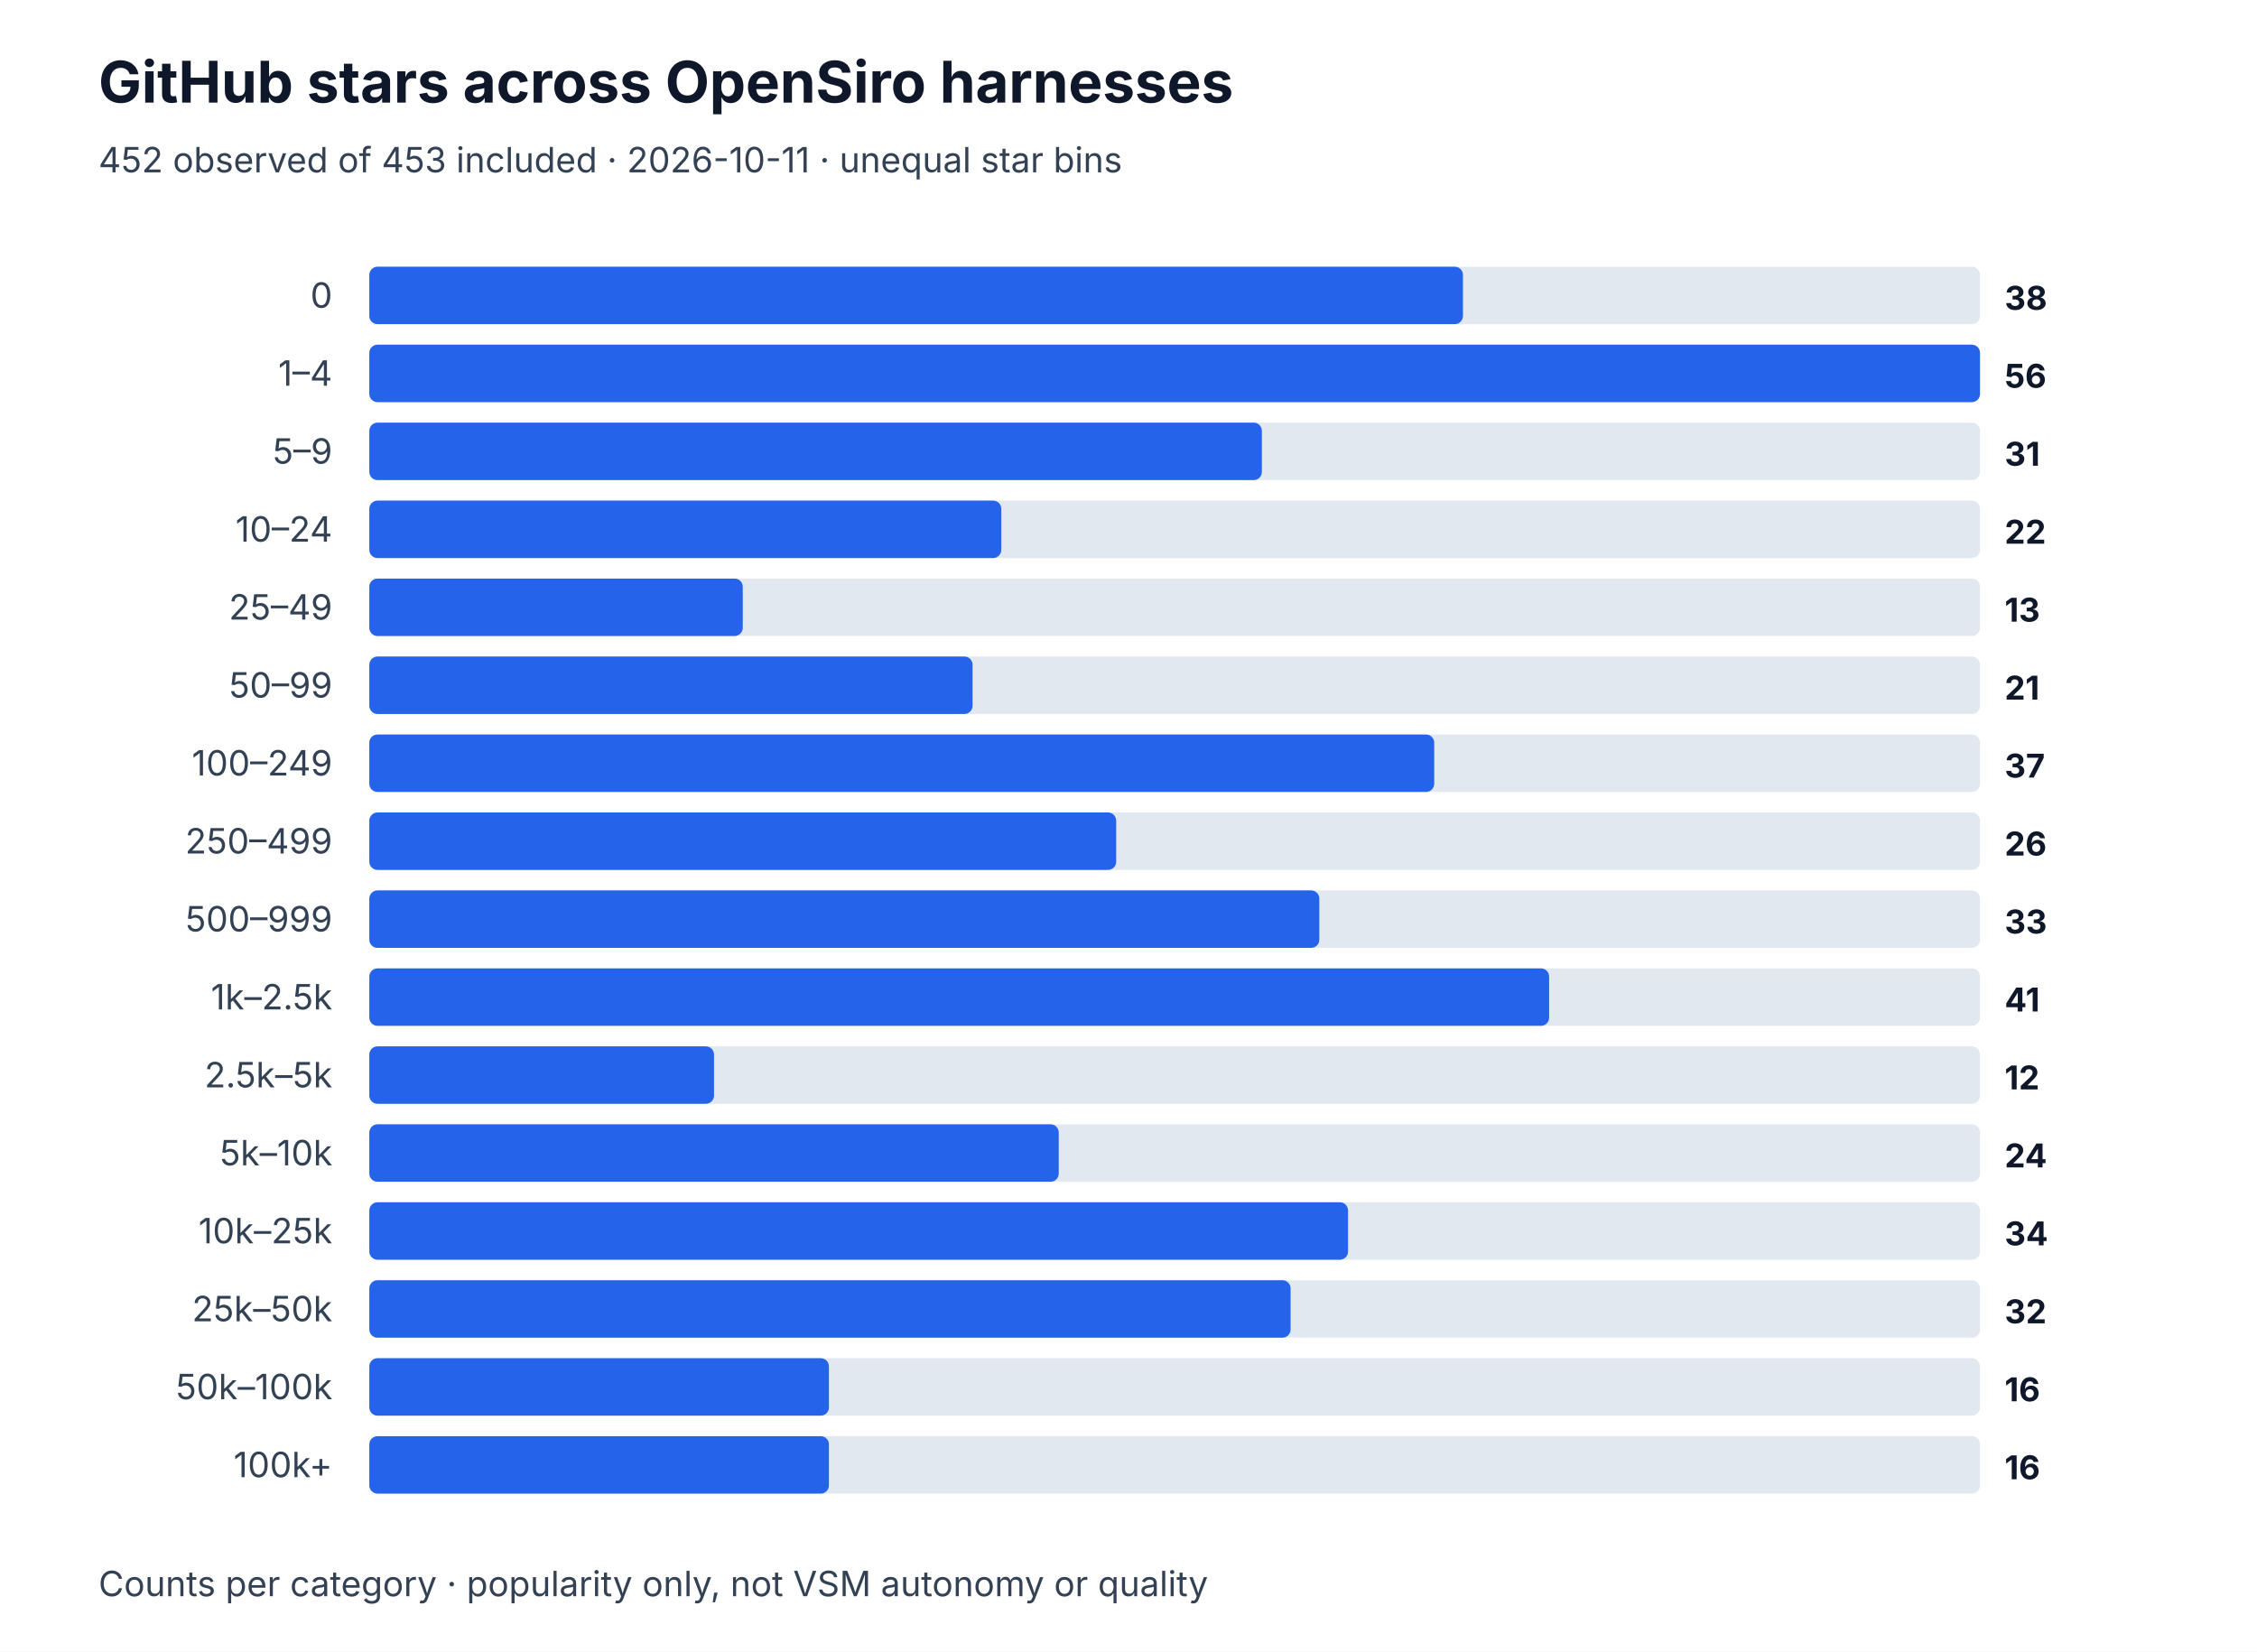
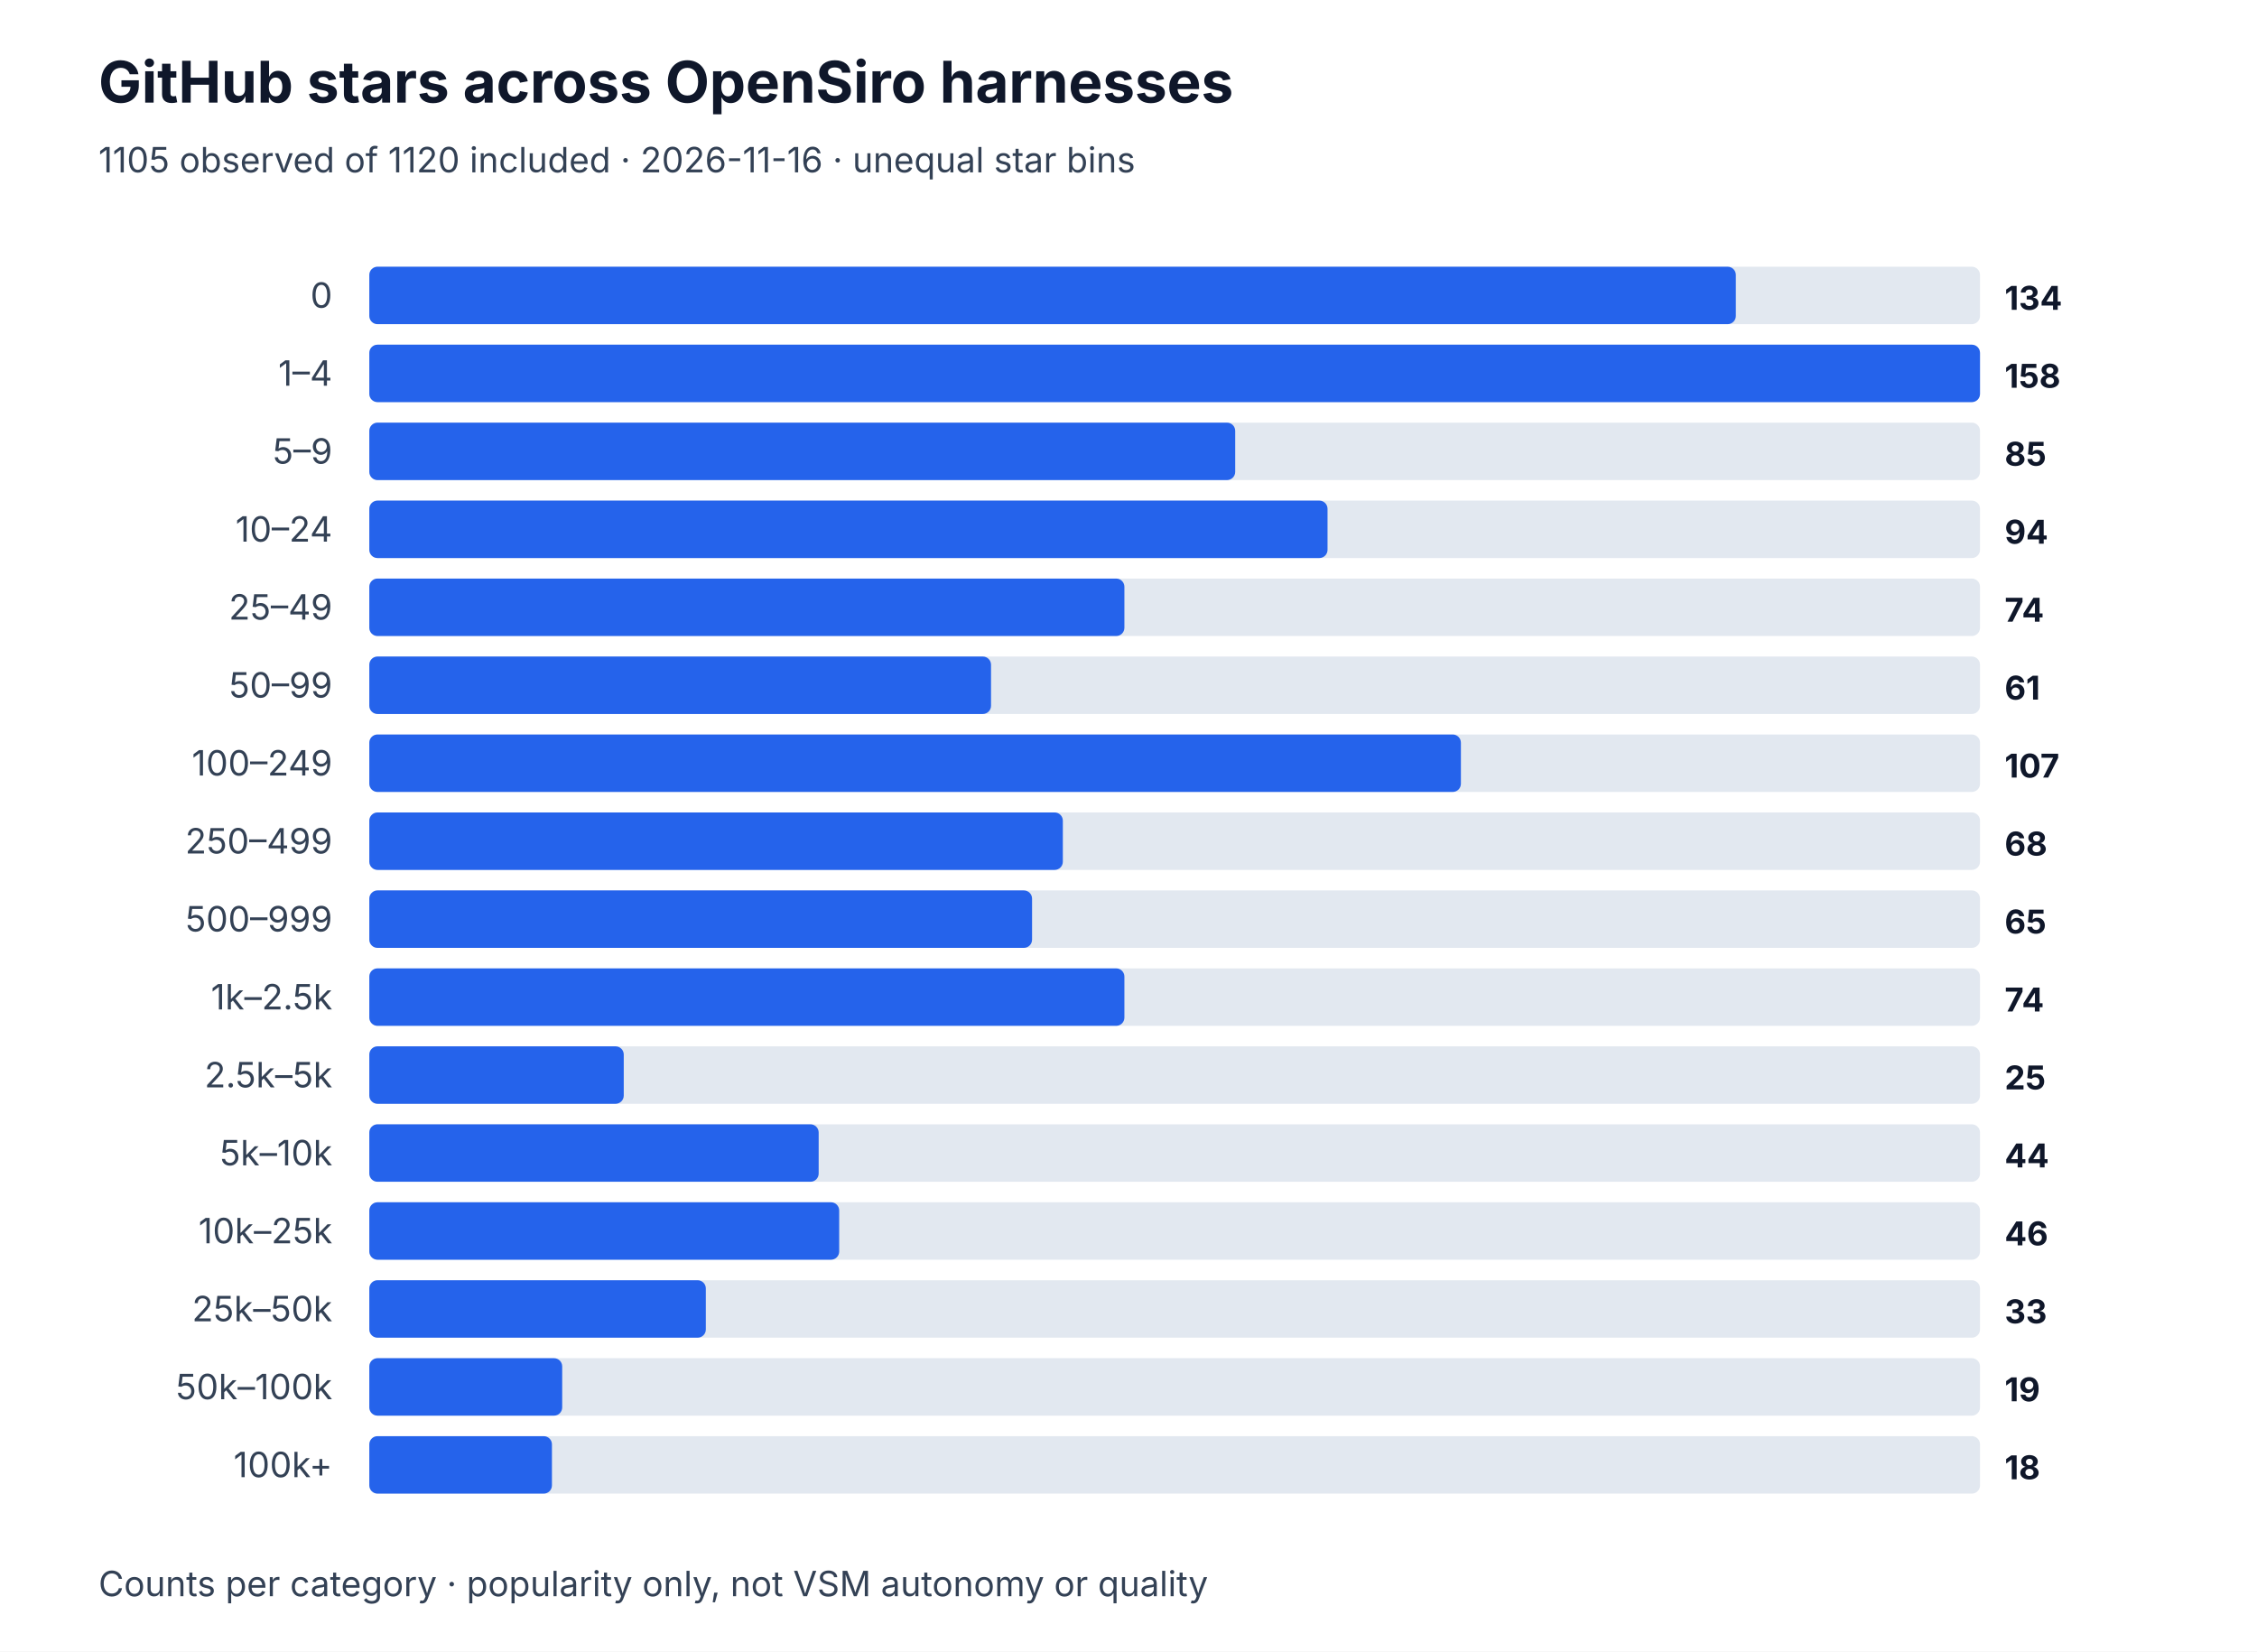
<svg xmlns="http://www.w3.org/2000/svg" viewBox="0 0 1100 805" role="img" aria-labelledby="title desc">
  <rect width="1100" height="805" fill="#ffffff" />
  <style>text{font-family:system-ui,-apple-system,Segoe UI,sans-serif} .axis{fill:#334155;font-size:17px} .value{fill:#0f172a;font-size:16px;font-weight:650}</style>
  <text x="48" y="50" fill="#0f172a" font-family="system-ui,-apple-system,Segoe UI,sans-serif" font-size="28" font-weight="700">GitHub stars across OpenSiro harnesses</text>
-   <text x="48" y="84" class="axis">452 observed of 453 included · 2026-10-11 · unequal star bins</text>
+   <text x="48" y="84" class="axis">1105 observed of 1120 included · 2026-11-16 · unequal star bins</text>
  <text class="axis" x="162" y="150" text-anchor="end">0</text>
  <rect x="180" y="130" width="785" height="28" rx="4" fill="#e2e8f0" />
-   <rect x="180" y="130" width="533" height="28" rx="4" fill="#2563eb" />
-   <text class="value" x="977" y="151">38</text>
+   <rect x="180" y="130" width="666" height="28" rx="4" fill="#2563eb" />
+   <text class="value" x="977" y="151">134</text>
  <text class="axis" x="162" y="188" text-anchor="end">1–4</text>
  <rect x="180" y="168" width="785" height="28" rx="4" fill="#e2e8f0" />
  <rect x="180" y="168" width="785" height="28" rx="4" fill="#2563eb" />
-   <text class="value" x="977" y="189">56</text>
+   <text class="value" x="977" y="189">158</text>
  <text class="axis" x="162" y="226" text-anchor="end">5–9</text>
  <rect x="180" y="206" width="785" height="28" rx="4" fill="#e2e8f0" />
-   <rect x="180" y="206" width="435" height="28" rx="4" fill="#2563eb" />
-   <text class="value" x="977" y="227">31</text>
+   <rect x="180" y="206" width="422" height="28" rx="4" fill="#2563eb" />
+   <text class="value" x="977" y="227">85</text>
  <text class="axis" x="162" y="264" text-anchor="end">10–24</text>
  <rect x="180" y="244" width="785" height="28" rx="4" fill="#e2e8f0" />
-   <rect x="180" y="244" width="308" height="28" rx="4" fill="#2563eb" />
-   <text class="value" x="977" y="265">22</text>
+   <rect x="180" y="244" width="467" height="28" rx="4" fill="#2563eb" />
+   <text class="value" x="977" y="265">94</text>
  <text class="axis" x="162" y="302" text-anchor="end">25–49</text>
  <rect x="180" y="282" width="785" height="28" rx="4" fill="#e2e8f0" />
-   <rect x="180" y="282" width="182" height="28" rx="4" fill="#2563eb" />
-   <text class="value" x="977" y="303">13</text>
+   <rect x="180" y="282" width="368" height="28" rx="4" fill="#2563eb" />
+   <text class="value" x="977" y="303">74</text>
  <text class="axis" x="162" y="340" text-anchor="end">50–99</text>
  <rect x="180" y="320" width="785" height="28" rx="4" fill="#e2e8f0" />
-   <rect x="180" y="320" width="294" height="28" rx="4" fill="#2563eb" />
-   <text class="value" x="977" y="341">21</text>
+   <rect x="180" y="320" width="303" height="28" rx="4" fill="#2563eb" />
+   <text class="value" x="977" y="341">61</text>
  <text class="axis" x="162" y="378" text-anchor="end">100–249</text>
  <rect x="180" y="358" width="785" height="28" rx="4" fill="#e2e8f0" />
-   <rect x="180" y="358" width="519" height="28" rx="4" fill="#2563eb" />
-   <text class="value" x="977" y="379">37</text>
+   <rect x="180" y="358" width="532" height="28" rx="4" fill="#2563eb" />
+   <text class="value" x="977" y="379">107</text>
  <text class="axis" x="162" y="416" text-anchor="end">250–499</text>
  <rect x="180" y="396" width="785" height="28" rx="4" fill="#e2e8f0" />
-   <rect x="180" y="396" width="364" height="28" rx="4" fill="#2563eb" />
-   <text class="value" x="977" y="417">26</text>
+   <rect x="180" y="396" width="338" height="28" rx="4" fill="#2563eb" />
+   <text class="value" x="977" y="417">68</text>
  <text class="axis" x="162" y="454" text-anchor="end">500–999</text>
  <rect x="180" y="434" width="785" height="28" rx="4" fill="#e2e8f0" />
-   <rect x="180" y="434" width="463" height="28" rx="4" fill="#2563eb" />
-   <text class="value" x="977" y="455">33</text>
+   <rect x="180" y="434" width="323" height="28" rx="4" fill="#2563eb" />
+   <text class="value" x="977" y="455">65</text>
  <text class="axis" x="162" y="492" text-anchor="end">1k–2.5k</text>
  <rect x="180" y="472" width="785" height="28" rx="4" fill="#e2e8f0" />
-   <rect x="180" y="472" width="575" height="28" rx="4" fill="#2563eb" />
-   <text class="value" x="977" y="493">41</text>
+   <rect x="180" y="472" width="368" height="28" rx="4" fill="#2563eb" />
+   <text class="value" x="977" y="493">74</text>
  <text class="axis" x="162" y="530" text-anchor="end">2.5k–5k</text>
  <rect x="180" y="510" width="785" height="28" rx="4" fill="#e2e8f0" />
-   <rect x="180" y="510" width="168" height="28" rx="4" fill="#2563eb" />
-   <text class="value" x="977" y="531">12</text>
+   <rect x="180" y="510" width="124" height="28" rx="4" fill="#2563eb" />
+   <text class="value" x="977" y="531">25</text>
  <text class="axis" x="162" y="568" text-anchor="end">5k–10k</text>
  <rect x="180" y="548" width="785" height="28" rx="4" fill="#e2e8f0" />
-   <rect x="180" y="548" width="336" height="28" rx="4" fill="#2563eb" />
-   <text class="value" x="977" y="569">24</text>
+   <rect x="180" y="548" width="219" height="28" rx="4" fill="#2563eb" />
+   <text class="value" x="977" y="569">44</text>
  <text class="axis" x="162" y="606" text-anchor="end">10k–25k</text>
  <rect x="180" y="586" width="785" height="28" rx="4" fill="#e2e8f0" />
-   <rect x="180" y="586" width="477" height="28" rx="4" fill="#2563eb" />
-   <text class="value" x="977" y="607">34</text>
+   <rect x="180" y="586" width="229" height="28" rx="4" fill="#2563eb" />
+   <text class="value" x="977" y="607">46</text>
  <text class="axis" x="162" y="644" text-anchor="end">25k–50k</text>
  <rect x="180" y="624" width="785" height="28" rx="4" fill="#e2e8f0" />
-   <rect x="180" y="624" width="449" height="28" rx="4" fill="#2563eb" />
-   <text class="value" x="977" y="645">32</text>
+   <rect x="180" y="624" width="164" height="28" rx="4" fill="#2563eb" />
+   <text class="value" x="977" y="645">33</text>
  <text class="axis" x="162" y="682" text-anchor="end">50k–100k</text>
  <rect x="180" y="662" width="785" height="28" rx="4" fill="#e2e8f0" />
-   <rect x="180" y="662" width="224" height="28" rx="4" fill="#2563eb" />
-   <text class="value" x="977" y="683">16</text>
+   <rect x="180" y="662" width="94" height="28" rx="4" fill="#2563eb" />
+   <text class="value" x="977" y="683">19</text>
  <text class="axis" x="162" y="720" text-anchor="end">100k+</text>
  <rect x="180" y="700" width="785" height="28" rx="4" fill="#e2e8f0" />
-   <rect x="180" y="700" width="224" height="28" rx="4" fill="#2563eb" />
-   <text class="value" x="977" y="721">16</text>
+   <rect x="180" y="700" width="89" height="28" rx="4" fill="#2563eb" />
+   <text class="value" x="977" y="721">18</text>
  <text x="48" y="778" class="axis">Counts per category · popularity only, not VSM autonomy or quality</text>
</svg>
